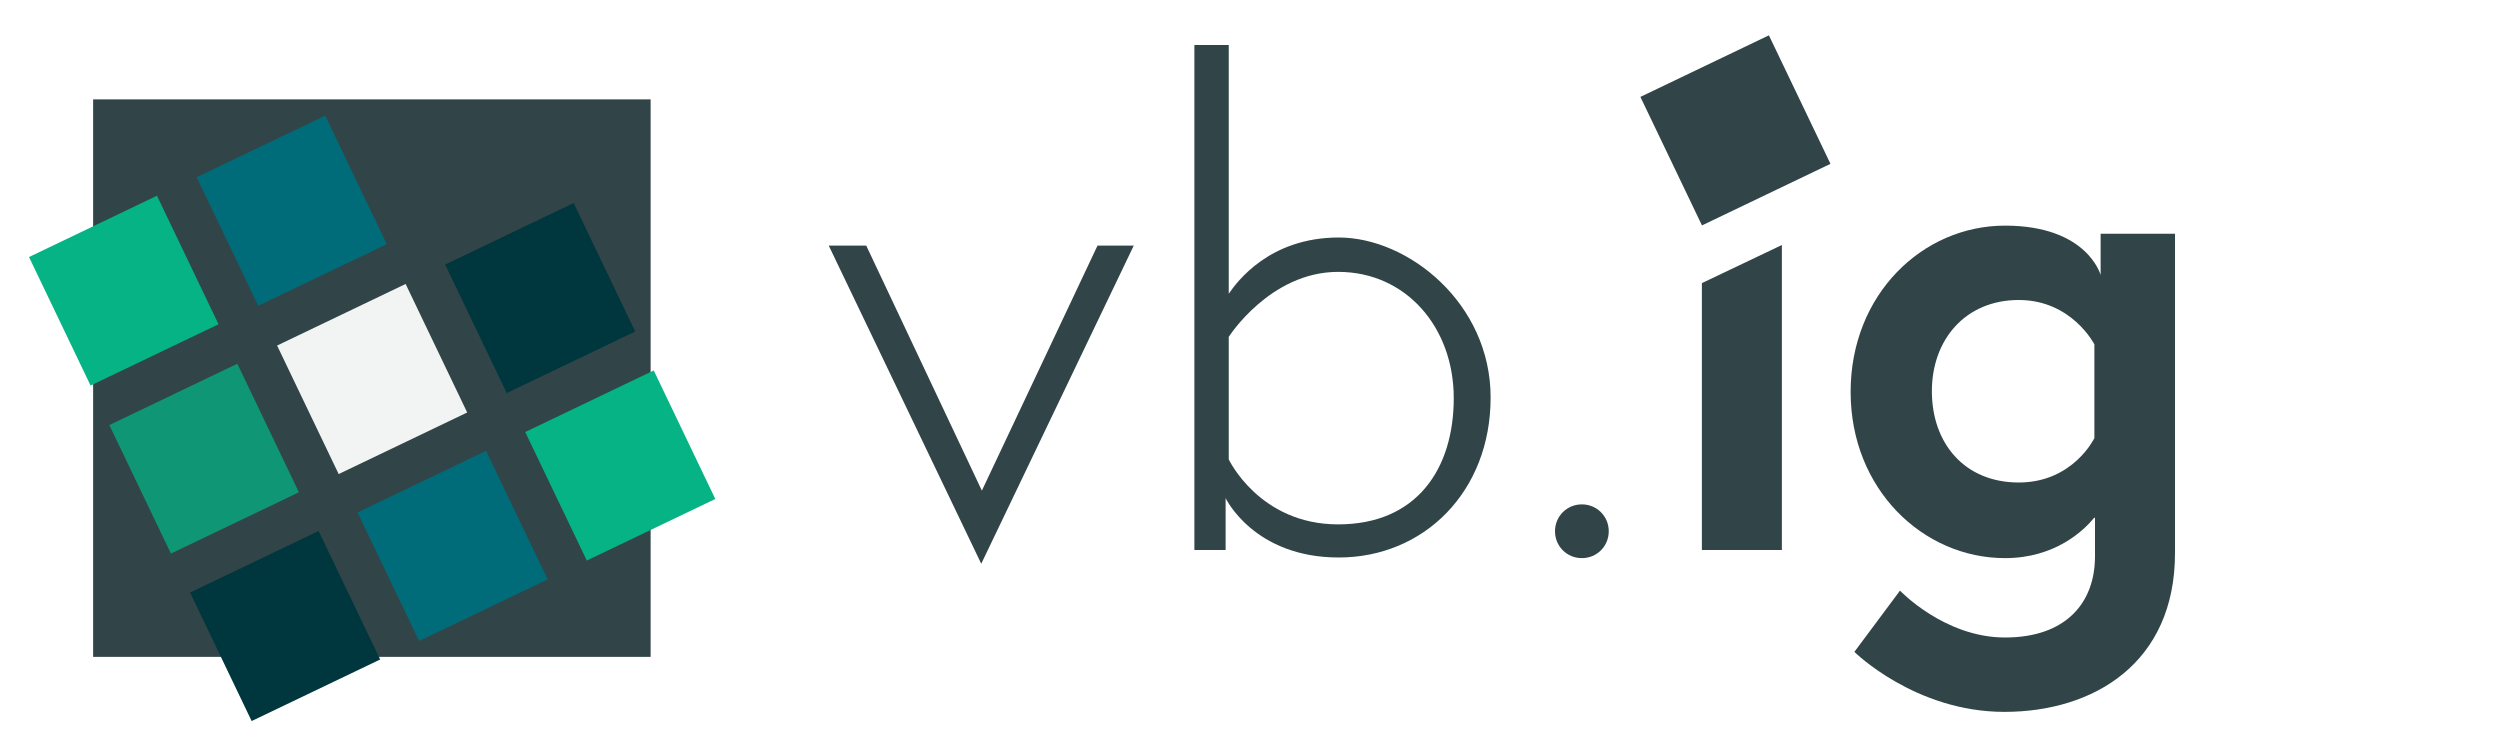
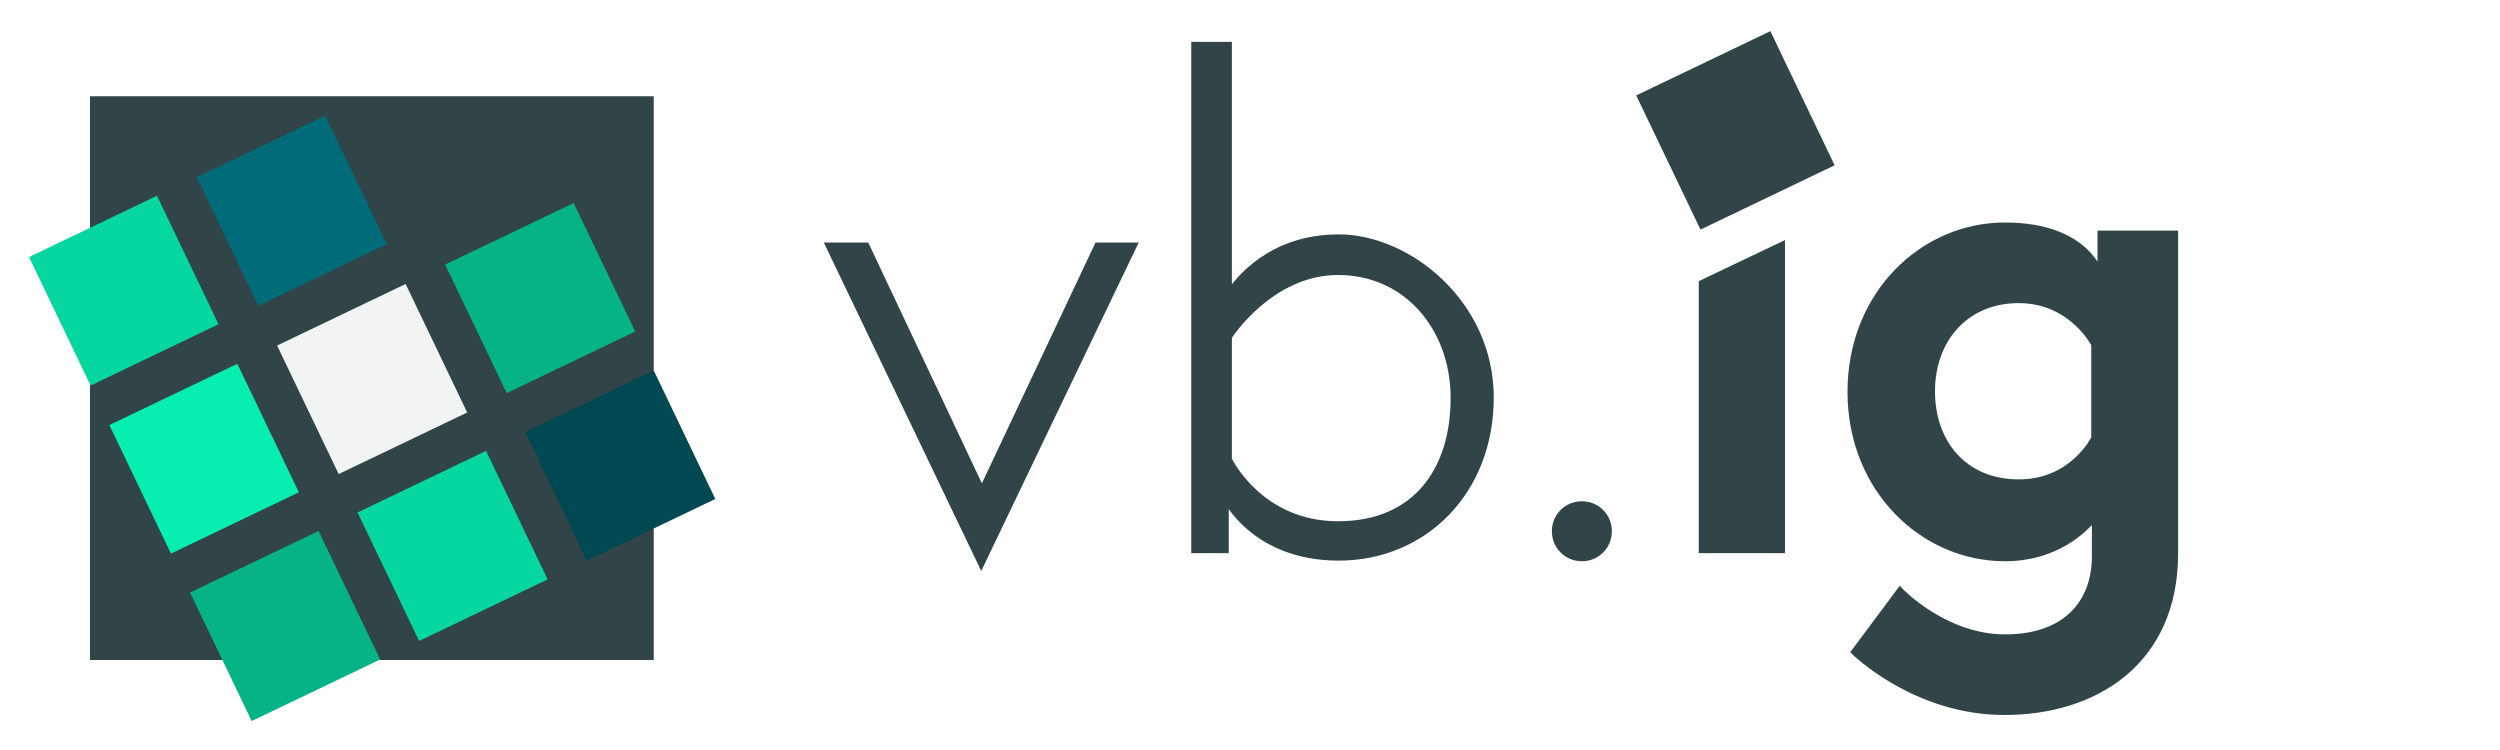
<svg xmlns="http://www.w3.org/2000/svg" id="Layer_1" version="1.1" viewBox="0 0 400 120">
  <defs>
    <style>
      .st0 {
-         fill: #314548; 
+         fill: #314548;
+         stroke: #314548;
+         stroke-width: 1px;
      }

      .st1 {
-         fill: #05b384; 
+         fill: #06d6a0;
      }

      .st2 {
-         fill: #006c7a; 
+         fill: #006c7a;
      }

      .st3 {
-         fill: #06d6a0;  
+         fill: #06efb1;
      }

      .st4 {
-         fill: #f2f4f4;  
+         fill: #f2f4f4;
      }

      .st5 {
-         fill: #00363d;  
+         fill: #05b384;
      }

      .st6 {
-         fill: rgba(5, 179, 132, 0.75);  
+         fill: #004852;
      }
- 
    </style>
  </defs>
  <rect class="st0" x="14.9" y="15.9" width="89.2" height="89.2" />
  <g id="squares">
    <rect class="st1" x="8.4" y="35.1" width="22.7" height="22.8" transform="translate(-18.1 13.1) rotate(-25.6)" />
    <rect class="st2" x="35.3" y="22.3" width="22.8" height="22.8" transform="translate(-10 23.5) rotate(-25.6)" />
-     <rect class="st6" x="21.3" y="62" width="22.7" height="22.8" transform="translate(-28.5 21.3) rotate(-25.6)" />
+     <rect class="st3" x="21.3" y="62" width="22.7" height="22.8" transform="translate(-28.5 21.3) rotate(-25.6)" />
    <rect class="st4" x="48.1" y="49.2" width="22.8" height="22.8" transform="translate(-20.3 31.7) rotate(-25.6)" />
    <rect class="st5" x="75" y="36.3" width="22.8" height="22.8" transform="translate(-12.1 42) rotate(-25.6)" />
    <rect class="st5" x="34.2" y="88.8" width="22.8" height="22.8" transform="translate(-38.8 29.5) rotate(-25.6)" />
-     <rect class="st2" x="61" y="75.9" width="22.8" height="22.8" transform="translate(-30.6 39.9) rotate(-25.6)" />
-     <rect class="st1" x="87.9" y="63.1" width="22.8" height="22.8" transform="translate(-22.5 50.2) rotate(-25.6)" />
+     <rect class="st1" x="61" y="75.9" width="22.8" height="22.8" transform="translate(-30.6 39.9) rotate(-25.6)" />
+     <rect class="st6" x="87.9" y="63.1" width="22.8" height="22.8" transform="translate(-22.5 50.2) rotate(-25.6)" />
  </g>
  <path class="st0" d="M335.1,82.8c-1.7,2.1-6.3,6.5-14.3,6.5-13.1,0-24.7-11-24.7-26.6s11.5-26.6,24.7-26.6,15.3,7.9,15.3,7.9v-6.6h11.9v51.1c0,17.6-13,25.4-27.3,25.4s-24-9.6-24-9.6l7.3-9.8s7.1,7.5,16.8,7.5,14.4-5.5,14.4-13v-6.1h0ZM335.1,70.3v-15.2s-3.6-7.1-12.1-7.1-13.9,6.3-13.9,14.6,5.2,14.6,13.9,14.6,12.1-7.1,12.1-7.1v.2Z" />
  <path class="st0" d="M285.1,88h-12.8v-42.7l12.8-6.1v48.8Z" />
  <path class="st0" d="M248.8,85c0-2.4,1.9-4.3,4.3-4.3s4.3,1.9,4.3,4.3-1.9,4.3-4.3,4.3-4.3-1.9-4.3-4.3h0Z" />
  <path class="st0" d="M196.1,88h-5V7.2h5.5v39.8c1.3-1.9,6.5-9,17.6-9s24.3,10.5,24.3,25.6-10.7,25.6-24.3,25.6-18.1-9.5-18.1-9.5v8.2h0ZM196.6,53.8v19.7s4.9,10.4,17.5,10.4,18.5-8.9,18.5-20.2-7.6-20.2-18.5-20.2-17.5,10.4-17.5,10.4h0Z" />
  <path class="st0" d="M132.6,39.3h6l18.5,39.2,18.5-39.2h5.8l-24.4,50.9-24.4-50.9h0Z" />
  <rect class="st0" x="266.3" y="9.5" width="22.8" height="22.8" transform="translate(18.2 122) rotate(-25.6)" />
</svg>
